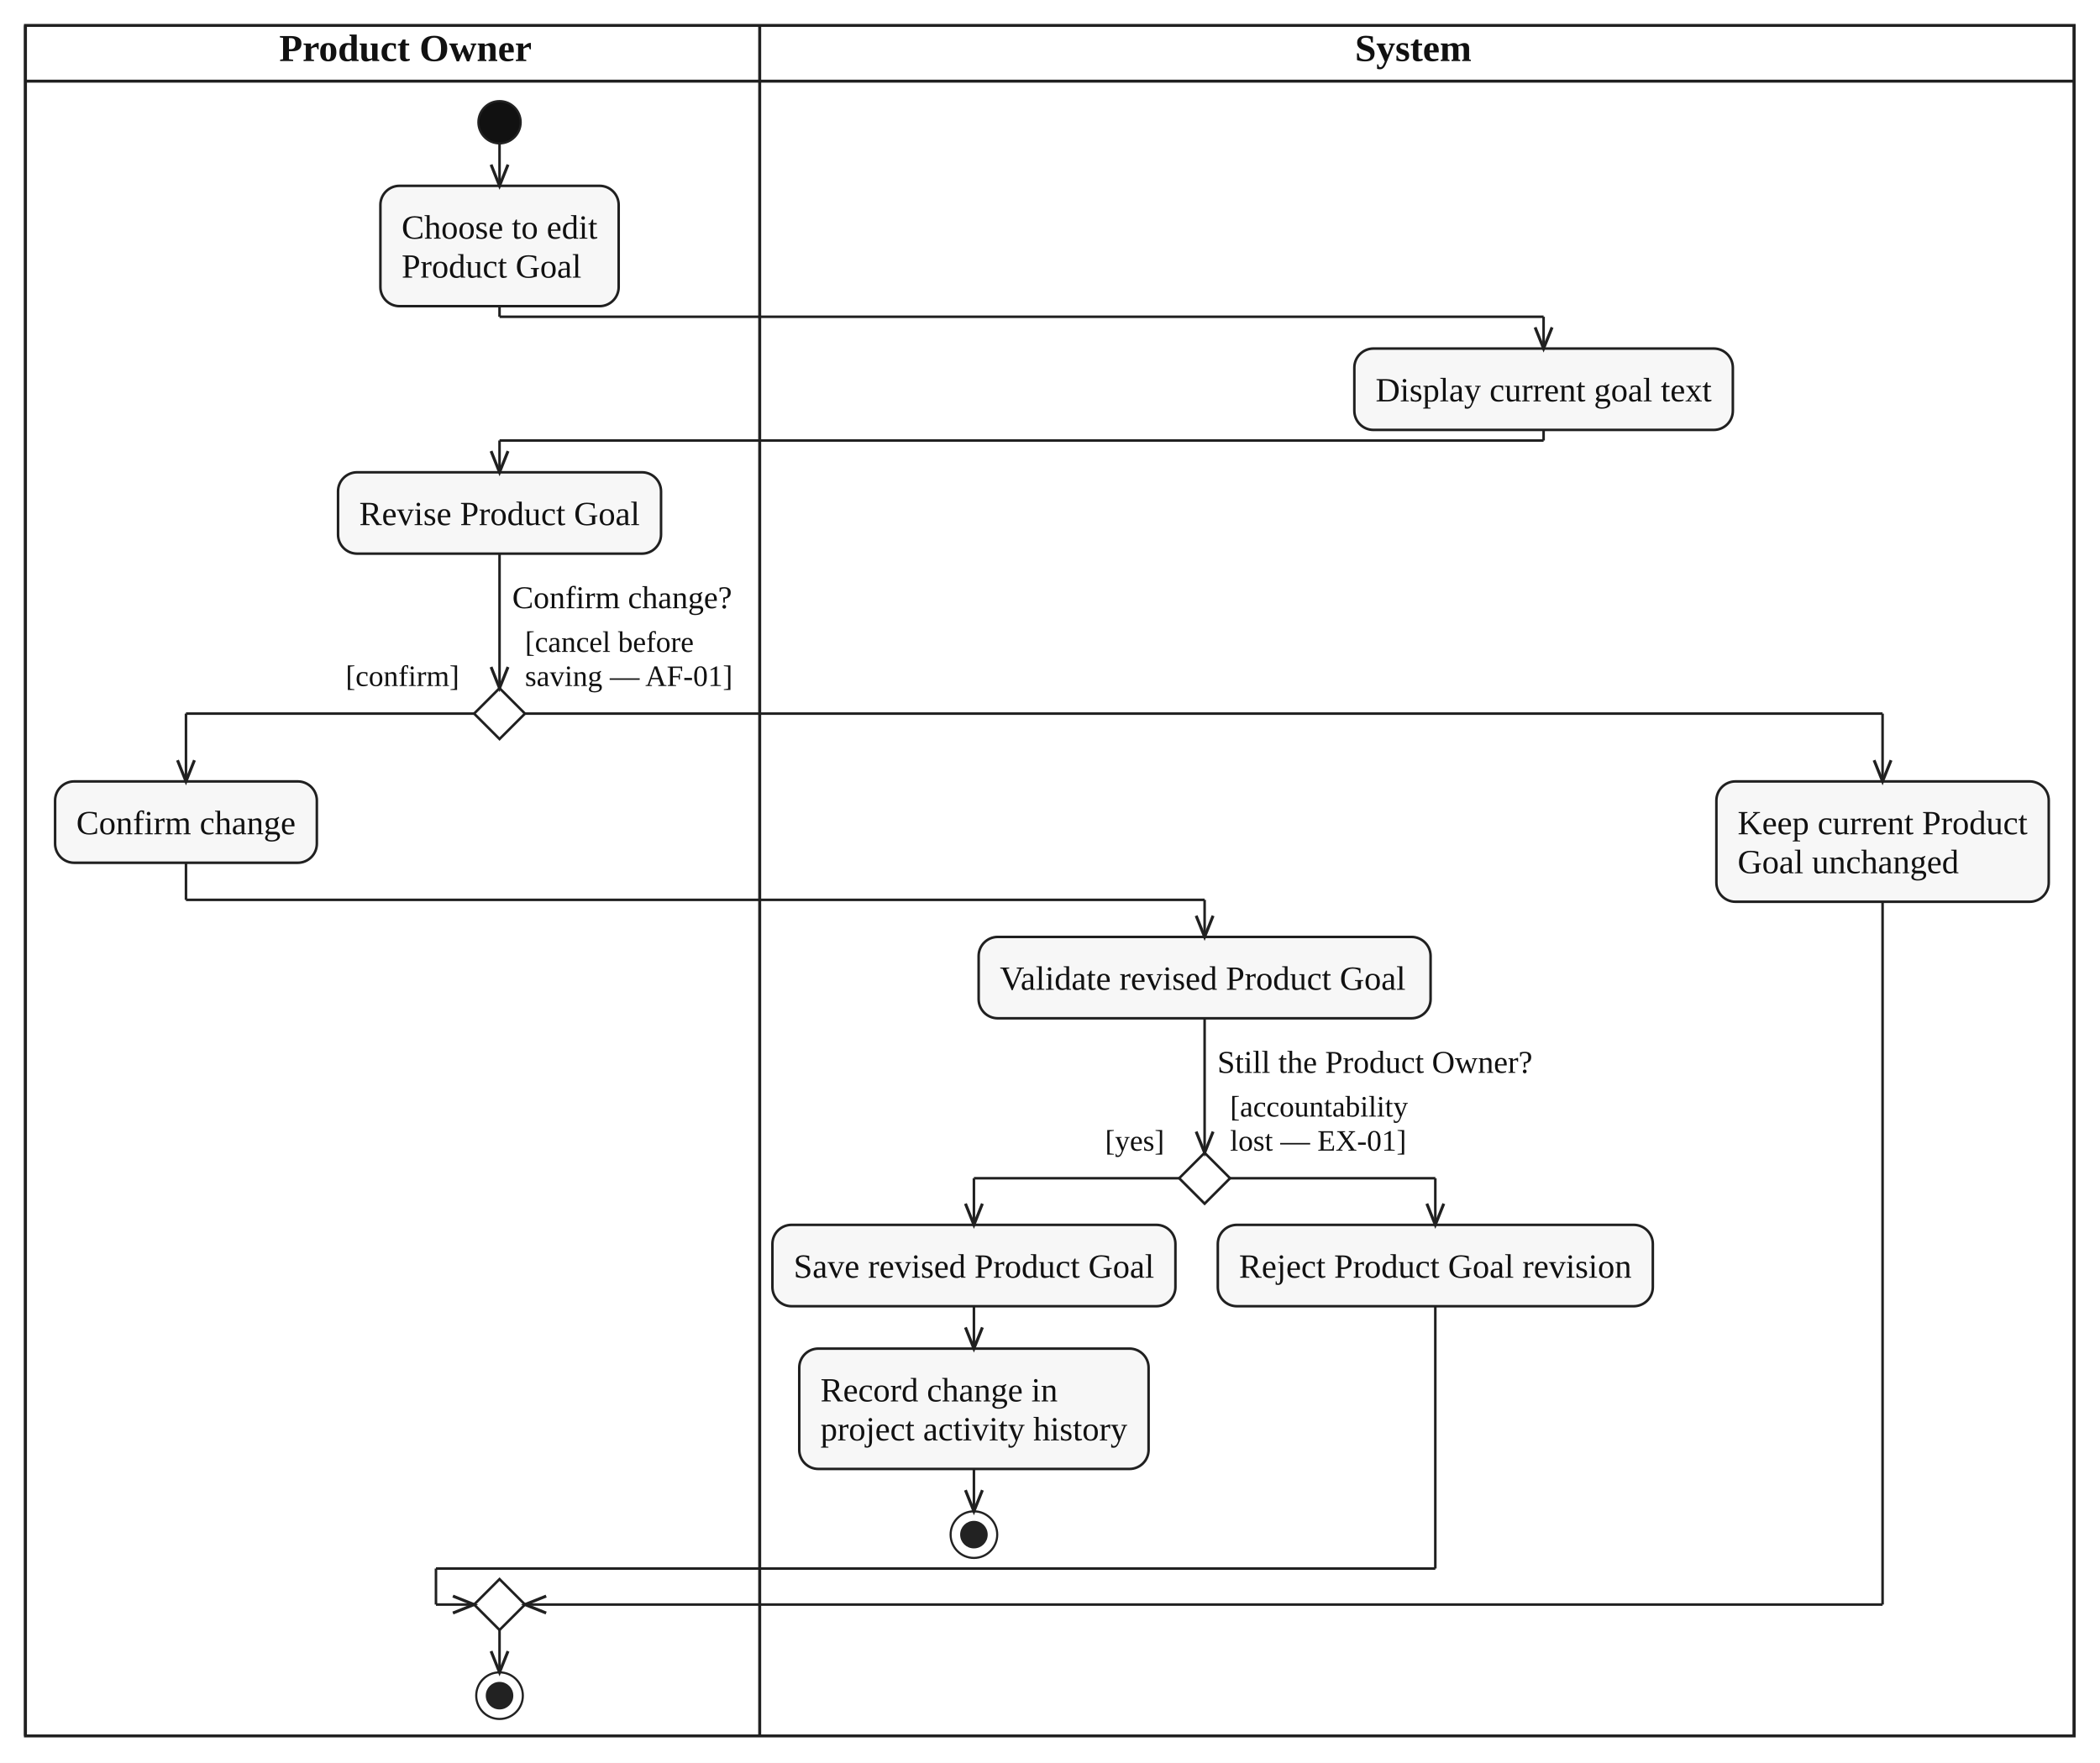
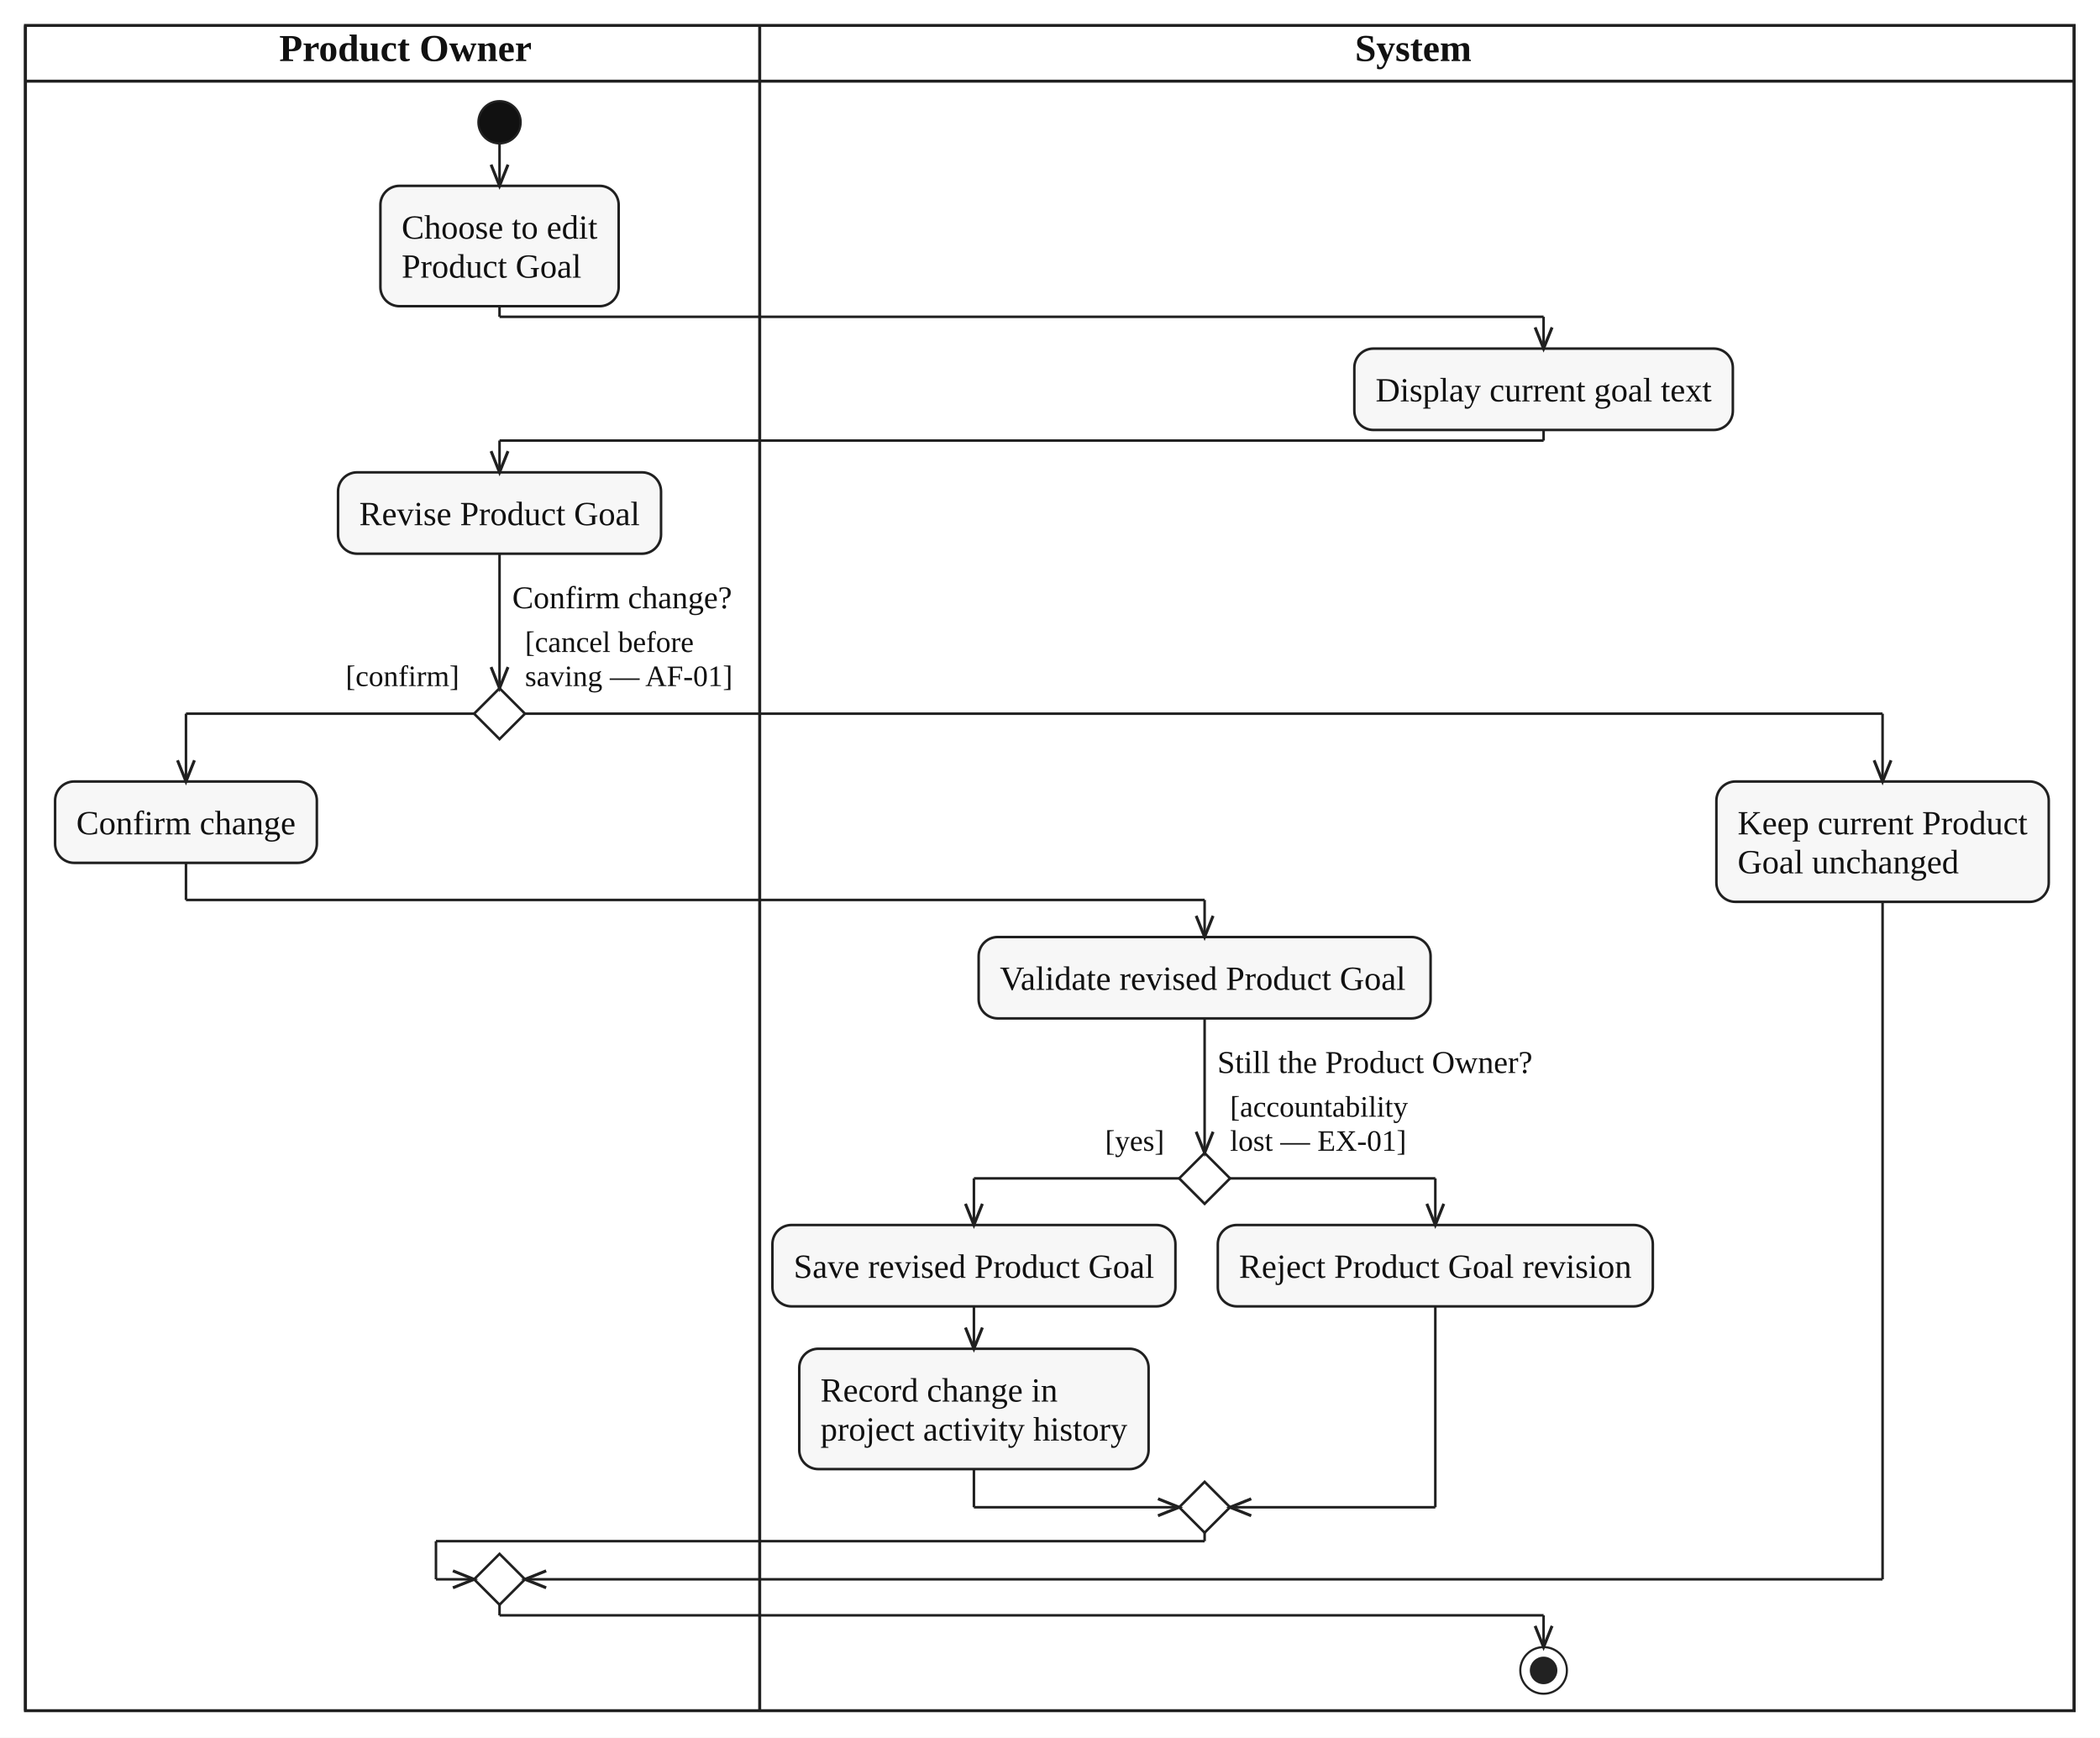
- <svg xmlns="http://www.w3.org/2000/svg" contentStyleType="text/css" height="832px" preserveAspectRatio="none" style="width:991px;height:832px;background:#FFFFFF;" version="1.1" viewBox="-5 0.394 991 832" width="991px" zoomAndPan="magnify" data-pres-formatted="1">
-   <rect id="pres-background" x="-5" y="0.394" width="991" height="832" fill="#FFFFFF" stroke="none" />
+ <svg xmlns="http://www.w3.org/2000/svg" contentStyleType="text/css" height="820px" preserveAspectRatio="none" style="width:991px;height:820px;background:#FFFFFF;" version="1.1" viewBox="-5 0.394 991 820" width="991px" zoomAndPan="magnify" data-pres-formatted="1">
+   <rect id="pres-background" x="-5" y="0.394" width="991" height="820" fill="#FFFFFF" stroke="none" />
  <defs />
  <g>
    <rect fill="#FFFFFF" height="30.698" style="stroke:#FFFFFF;stroke-width:1.0;" width="952.062" x="15" y="12.394" />
    <ellipse cx="230.734" cy="58.092" fill="#111111" rx="10" ry="10" style="stroke:#222222;stroke-width:1.0;" />
    <rect fill="#F7F7F7" height="56.797" rx="9" ry="9" style="stroke:#202020;stroke-width:1.2;" width="112.438" x="174.516" y="88.092" />
    <text fill="#111111" font-family="Times New Roman" font-size="16" lengthAdjust="spacing" textLength="92.438" x="184.516" y="113.029">Choose to edit</text>
    <text fill="#111111" font-family="Times New Roman" font-size="16" lengthAdjust="spacing" textLength="84.875" x="184.516" y="131.428">Product Goal</text>
    <rect fill="#F7F7F7" height="38.398" rx="9" ry="9" style="stroke:#202020;stroke-width:1.2;" width="152.422" x="154.523" y="223.287" />
    <text fill="#111111" font-family="Times New Roman" font-size="16" lengthAdjust="spacing" textLength="132.422" x="164.523" y="248.225">Revise Product Goal</text>
    <polygon fill="#FFFFFF" points="230.734,325.176,242.734,337.176,230.734,349.176,218.734,337.176,230.734,325.176" style="stroke:#202020;stroke-width:1.2;" />
    <text fill="#111111" font-family="Times New Roman" font-size="15" lengthAdjust="spacing" textLength="103.711" x="236.734" y="287.434">Confirm change?</text>
    <text fill="#111111" font-family="Times New Roman" font-size="15" lengthAdjust="spacing" textLength="3.75" x="236.734" y="304.683"> </text>
    <text fill="#111111" font-family="Times New Roman" font-size="15" lengthAdjust="spacing" textLength="3.75" x="236.734" y="321.931"> </text>
    <text fill="#111111" font-family="Times New Roman" font-size="14" lengthAdjust="spacing" textLength="60.642" x="158.093" y="324.147">[confirm]  </text>
    <text fill="#111111" font-family="Times New Roman" font-size="6" lengthAdjust="spacing" textLength="1.5" x="158.093" y="332.777"> </text>
    <text fill="#111111" font-family="Times New Roman" font-size="14" lengthAdjust="spacing" textLength="86.659" x="242.734" y="308.049">  [cancel before</text>
    <text fill="#111111" font-family="Times New Roman" font-size="14" lengthAdjust="spacing" textLength="105.772" x="242.734" y="324.147">  saving — AF-01]</text>
    <text fill="#111111" font-family="Times New Roman" font-size="6" lengthAdjust="spacing" textLength="1.5" x="242.734" y="332.777"> </text>
    <rect fill="#F7F7F7" height="38.398" rx="9" ry="9" style="stroke:#202020;stroke-width:1.2;" width="123.523" x="21" y="369.176" />
    <text fill="#111111" font-family="Times New Roman" font-size="16" lengthAdjust="spacing" textLength="103.523" x="31" y="394.113">Confirm change</text>
-     <polygon fill="#FFFFFF" points="230.734,745.658,242.734,757.658,230.734,769.658,218.734,757.658,230.734,745.658" style="stroke:#202020;stroke-width:1.2;" />
-     <ellipse cx="230.734" cy="800.658" fill="none" rx="11" ry="11" style="stroke:#222222;stroke-width:1.0;" />
-     <ellipse cx="230.734" cy="800.658" fill="#222222" rx="6" ry="6" style="stroke:#222222;stroke-width:1.0;" />
-     <line style="stroke:#202020;stroke-width:1.4;" x1="7" x2="7" y1="12.394" y2="819.658" />
+     <polygon fill="#FFFFFF" points="230.734,733.658,242.734,745.658,230.734,757.658,218.734,745.658,230.734,733.658" style="stroke:#202020;stroke-width:1.2;" />
+     <line style="stroke:#202020;stroke-width:1.4;" x1="7" x2="7" y1="12.394" y2="807.658" />
    <rect fill="#F7F7F7" height="38.398" rx="9" ry="9" style="stroke:#202020;stroke-width:1.2;" width="178.617" x="634.12" y="164.889" />
    <text fill="#111111" font-family="Times New Roman" font-size="16" lengthAdjust="spacing" textLength="158.617" x="644.12" y="189.826">Display current goal text</text>
    <rect fill="#F7F7F7" height="38.398" rx="9" ry="9" style="stroke:#202020;stroke-width:1.2;" width="213.273" x="456.827" y="442.574" />
    <text fill="#111111" font-family="Times New Roman" font-size="16" lengthAdjust="spacing" textLength="193.273" x="466.827" y="467.512">Validate revised Product Goal</text>
    <polygon fill="#FFFFFF" points="563.464,544.463,575.464,556.463,563.464,568.463,551.464,556.463,563.464,544.463" style="stroke:#202020;stroke-width:1.2;" />
    <text fill="#111111" font-family="Times New Roman" font-size="15" lengthAdjust="spacing" textLength="148.726" x="569.464" y="506.721">Still the Product Owner?</text>
    <text fill="#111111" font-family="Times New Roman" font-size="15" lengthAdjust="spacing" textLength="3.75" x="569.464" y="523.97"> </text>
    <text fill="#111111" font-family="Times New Roman" font-size="15" lengthAdjust="spacing" textLength="3.75" x="569.464" y="541.218"> </text>
    <text fill="#111111" font-family="Times New Roman" font-size="14" lengthAdjust="spacing" textLength="34.986" x="516.477" y="543.435">[yes]  </text>
    <text fill="#111111" font-family="Times New Roman" font-size="6" lengthAdjust="spacing" textLength="1.5" x="516.477" y="552.064"> </text>
    <text fill="#111111" font-family="Times New Roman" font-size="14" lengthAdjust="spacing" textLength="90.966" x="575.464" y="527.336">  [accountability</text>
    <text fill="#111111" font-family="Times New Roman" font-size="14" lengthAdjust="spacing" textLength="90.214" x="575.464" y="543.435">  lost — EX-01]</text>
    <text fill="#111111" font-family="Times New Roman" font-size="6" lengthAdjust="spacing" textLength="1.5" x="575.464" y="552.064"> </text>
    <rect fill="#F7F7F7" height="38.398" rx="9" ry="9" style="stroke:#202020;stroke-width:1.2;" width="190.18" x="359.507" y="578.463" />
    <text fill="#111111" font-family="Times New Roman" font-size="16" lengthAdjust="spacing" textLength="170.18" x="369.507" y="603.4">Save revised Product Goal</text>
    <rect fill="#F7F7F7" height="56.797" rx="9" ry="9" style="stroke:#202020;stroke-width:1.2;" width="164.852" x="372.171" y="636.861" />
    <text fill="#111111" font-family="Times New Roman" font-size="16" lengthAdjust="spacing" textLength="111.953" x="382.171" y="661.799">Record change in</text>
    <text fill="#111111" font-family="Times New Roman" font-size="16" lengthAdjust="spacing" textLength="144.852" x="382.171" y="680.197">project activity history</text>
-     <ellipse cx="454.597" cy="724.658" fill="none" rx="11" ry="11" style="stroke:#222222;stroke-width:1.0;" />
-     <ellipse cx="454.597" cy="724.658" fill="#222222" rx="6" ry="6" style="stroke:#222222;stroke-width:1.0;" />
    <rect fill="#F7F7F7" height="38.398" rx="9" ry="9" style="stroke:#202020;stroke-width:1.2;" width="205.289" x="569.687" y="578.463" />
    <text fill="#111111" font-family="Times New Roman" font-size="16" lengthAdjust="spacing" textLength="185.289" x="579.687" y="603.4">Reject Product Goal revision</text>
+     <polygon fill="#FFFFFF" points="563.464,699.658,575.464,711.658,563.464,723.658,551.464,711.658,563.464,699.658" style="stroke:#202020;stroke-width:1.2;" />
    <rect fill="#F7F7F7" height="56.797" rx="9" ry="9" style="stroke:#202020;stroke-width:1.2;" width="156.836" x="804.976" y="369.176" />
    <text fill="#111111" font-family="Times New Roman" font-size="16" lengthAdjust="spacing" textLength="136.836" x="814.976" y="394.113">Keep current Product</text>
    <text fill="#111111" font-family="Times New Roman" font-size="16" lengthAdjust="spacing" textLength="104.406" x="814.976" y="412.512">Goal unchanged</text>
-     <line style="stroke:#202020;stroke-width:1.4;" x1="353.507" x2="353.507" y1="12.394" y2="819.658" />
-     <line style="stroke:#202020;stroke-width:1.4;" x1="973.812" x2="973.812" y1="12.394" y2="819.658" />
+     <ellipse cx="723.429" cy="788.658" fill="none" rx="11" ry="11" style="stroke:#222222;stroke-width:1.0;" />
+     <ellipse cx="723.429" cy="788.658" fill="#222222" rx="6" ry="6" style="stroke:#222222;stroke-width:1.0;" />
+     <line style="stroke:#202020;stroke-width:1.4;" x1="353.507" x2="353.507" y1="12.394" y2="807.658" />
+     <line style="stroke:#202020;stroke-width:1.4;" x1="973.812" x2="973.812" y1="12.394" y2="807.658" />
    <line style="stroke:#202020;stroke-width:1.2;" x1="230.734" x2="230.734" y1="68.092" y2="88.092" />
    <polyline points="226.734,78.092 230.734,88.092 234.734,78.092" fill="none" stroke="#202020" stroke-width="1.4" stroke-linejoin="miter" stroke-linecap="butt" class="open-arrowhead" />
    <line style="stroke:#202020;stroke-width:1.2;" x1="218.734" x2="82.762" y1="337.176" y2="337.176" />
    <line style="stroke:#202020;stroke-width:1.2;" x1="82.762" x2="82.762" y1="337.176" y2="369.176" />
    <polyline points="78.762,359.176 82.762,369.176 86.762,359.176" fill="none" stroke="#202020" stroke-width="1.4" stroke-linejoin="miter" stroke-linecap="butt" class="open-arrowhead" />
    <line style="stroke:#202020;stroke-width:1.2;" x1="230.734" x2="230.734" y1="261.685" y2="325.176" />
    <polyline points="226.734,315.176 230.734,325.176 234.734,315.176" fill="none" stroke="#202020" stroke-width="1.4" stroke-linejoin="miter" stroke-linecap="butt" class="open-arrowhead" />
-     <line style="stroke:#202020;stroke-width:1.2;" x1="230.734" x2="230.734" y1="769.658" y2="789.658" />
-     <polyline points="226.734,779.658 230.734,789.658 234.734,779.658" fill="none" stroke="#202020" stroke-width="1.4" stroke-linejoin="miter" stroke-linecap="butt" class="open-arrowhead" />
    <line style="stroke:#202020;stroke-width:1.2;" x1="454.597" x2="454.597" y1="616.861" y2="636.861" />
    <polyline points="450.597,626.861 454.597,636.861 458.597,626.861" fill="none" stroke="#202020" stroke-width="1.4" stroke-linejoin="miter" stroke-linecap="butt" class="open-arrowhead" />
-     <line style="stroke:#202020;stroke-width:1.2;" x1="454.597" x2="454.597" y1="693.658" y2="713.658" />
-     <polyline points="450.597,703.658 454.597,713.658 458.597,703.658" fill="none" stroke="#202020" stroke-width="1.4" stroke-linejoin="miter" stroke-linecap="butt" class="open-arrowhead" />
    <line style="stroke:#202020;stroke-width:1.2;" x1="551.464" x2="454.597" y1="556.463" y2="556.463" />
    <line style="stroke:#202020;stroke-width:1.2;" x1="454.597" x2="454.597" y1="556.463" y2="578.463" />
    <polyline points="450.597,568.463 454.597,578.463 458.597,568.463" fill="none" stroke="#202020" stroke-width="1.4" stroke-linejoin="miter" stroke-linecap="butt" class="open-arrowhead" />
    <line style="stroke:#202020;stroke-width:1.2;" x1="575.464" x2="672.331" y1="556.463" y2="556.463" />
    <line style="stroke:#202020;stroke-width:1.2;" x1="672.331" x2="672.331" y1="556.463" y2="578.463" />
    <polyline points="668.331,568.463 672.331,578.463 676.331,568.463" fill="none" stroke="#202020" stroke-width="1.4" stroke-linejoin="miter" stroke-linecap="butt" class="open-arrowhead" />
-     <line style="stroke:#202020;stroke-width:1.2;" x1="672.331" x2="672.331" y1="616.861" y2="740.658" />
-     <line style="stroke:#202020;stroke-width:1.2;" x1="672.331" x2="200.734" y1="740.658" y2="740.658" />
-     <line style="stroke:#202020;stroke-width:1.2;" x1="200.734" x2="200.734" y1="740.658" y2="757.658" />
-     <line style="stroke:#202020;stroke-width:1.2;" x1="200.734" x2="218.734" y1="757.658" y2="757.658" />
-     <polyline points="208.734,753.658 218.734,757.658 208.734,761.658" fill="none" stroke="#202020" stroke-width="1.4" stroke-linejoin="miter" stroke-linecap="butt" class="open-arrowhead" />
+     <line style="stroke:#202020;stroke-width:1.2;" x1="454.597" x2="454.597" y1="693.658" y2="711.658" />
+     <line style="stroke:#202020;stroke-width:1.2;" x1="454.597" x2="551.464" y1="711.658" y2="711.658" />
+     <polyline points="541.464,707.658 551.464,711.658 541.464,715.658" fill="none" stroke="#202020" stroke-width="1.4" stroke-linejoin="miter" stroke-linecap="butt" class="open-arrowhead" />
+     <line style="stroke:#202020;stroke-width:1.2;" x1="672.331" x2="672.331" y1="616.861" y2="711.658" />
+     <line style="stroke:#202020;stroke-width:1.2;" x1="672.331" x2="575.464" y1="711.658" y2="711.658" />
+     <polyline points="585.464,707.658 575.464,711.658 585.464,715.658" fill="none" stroke="#202020" stroke-width="1.4" stroke-linejoin="miter" stroke-linecap="butt" class="open-arrowhead" />
    <line style="stroke:#202020;stroke-width:1.2;" x1="563.464" x2="563.464" y1="480.973" y2="544.463" />
    <polyline points="559.464,534.463 563.464,544.463 567.464,534.463" fill="none" stroke="#202020" stroke-width="1.4" stroke-linejoin="miter" stroke-linecap="butt" class="open-arrowhead" />
    <line style="stroke:#202020;stroke-width:1.2;" x1="230.734" x2="230.734" y1="144.889" y2="149.889" />
    <line style="stroke:#202020;stroke-width:1.2;" x1="230.734" x2="723.429" y1="149.889" y2="149.889" />
    <line style="stroke:#202020;stroke-width:1.2;" x1="723.429" x2="723.429" y1="149.889" y2="164.889" />
    <polyline points="719.429,154.889 723.429,164.889 727.429,154.889" fill="none" stroke="#202020" stroke-width="1.4" stroke-linejoin="miter" stroke-linecap="butt" class="open-arrowhead" />
    <line style="stroke:#202020;stroke-width:1.2;" x1="723.429" x2="723.429" y1="203.287" y2="208.287" />
    <line style="stroke:#202020;stroke-width:1.2;" x1="723.429" x2="230.734" y1="208.287" y2="208.287" />
    <line style="stroke:#202020;stroke-width:1.2;" x1="230.734" x2="230.734" y1="208.287" y2="223.287" />
    <polyline points="226.734,213.287 230.734,223.287 234.734,213.287" fill="none" stroke="#202020" stroke-width="1.4" stroke-linejoin="miter" stroke-linecap="butt" class="open-arrowhead" />
    <line style="stroke:#202020;stroke-width:1.2;" x1="82.762" x2="82.762" y1="407.574" y2="425.074" />
    <line style="stroke:#202020;stroke-width:1.2;" x1="82.762" x2="563.464" y1="425.074" y2="425.074" />
    <line style="stroke:#202020;stroke-width:1.2;" x1="563.464" x2="563.464" y1="425.074" y2="442.574" />
    <polyline points="559.464,432.574 563.464,442.574 567.464,432.574" fill="none" stroke="#202020" stroke-width="1.4" stroke-linejoin="miter" stroke-linecap="butt" class="open-arrowhead" />
    <line style="stroke:#202020;stroke-width:1.2;" x1="242.734" x2="883.394" y1="337.176" y2="337.176" />
    <line style="stroke:#202020;stroke-width:1.2;" x1="883.394" x2="883.394" y1="337.176" y2="369.176" />
    <polyline points="879.394,359.176 883.394,369.176 887.394,359.176" fill="none" stroke="#202020" stroke-width="1.4" stroke-linejoin="miter" stroke-linecap="butt" class="open-arrowhead" />
-     <line style="stroke:#202020;stroke-width:1.2;" x1="883.394" x2="883.394" y1="425.973" y2="757.658" />
-     <line style="stroke:#202020;stroke-width:1.2;" x1="883.394" x2="242.734" y1="757.658" y2="757.658" />
-     <polyline points="252.734,753.658 242.734,757.658 252.734,761.658" fill="none" stroke="#202020" stroke-width="1.4" stroke-linejoin="miter" stroke-linecap="butt" class="open-arrowhead" />
+     <line style="stroke:#202020;stroke-width:1.2;" x1="563.464" x2="563.464" y1="723.658" y2="727.658" />
+     <line style="stroke:#202020;stroke-width:1.2;" x1="563.464" x2="200.734" y1="727.658" y2="727.658" />
+     <line style="stroke:#202020;stroke-width:1.2;" x1="200.734" x2="200.734" y1="727.658" y2="745.658" />
+     <line style="stroke:#202020;stroke-width:1.2;" x1="200.734" x2="218.734" y1="745.658" y2="745.658" />
+     <polyline points="208.734,741.658 218.734,745.658 208.734,749.658" fill="none" stroke="#202020" stroke-width="1.4" stroke-linejoin="miter" stroke-linecap="butt" class="open-arrowhead" />
+     <line style="stroke:#202020;stroke-width:1.2;" x1="883.394" x2="883.394" y1="425.973" y2="745.658" />
+     <line style="stroke:#202020;stroke-width:1.2;" x1="883.394" x2="242.734" y1="745.658" y2="745.658" />
+     <polyline points="252.734,741.658 242.734,745.658 252.734,749.658" fill="none" stroke="#202020" stroke-width="1.4" stroke-linejoin="miter" stroke-linecap="butt" class="open-arrowhead" />
+     <line style="stroke:#202020;stroke-width:1.2;" x1="230.734" x2="230.734" y1="757.658" y2="762.658" />
+     <line style="stroke:#202020;stroke-width:1.2;" x1="230.734" x2="723.429" y1="762.658" y2="762.658" />
+     <line style="stroke:#202020;stroke-width:1.2;" x1="723.429" x2="723.429" y1="762.658" y2="777.658" />
+     <polyline points="719.429,767.658 723.429,777.658 727.429,767.658" fill="none" stroke="#202020" stroke-width="1.4" stroke-linejoin="miter" stroke-linecap="butt" class="open-arrowhead" />
    <text fill="#111111" font-family="Times New Roman" font-size="18" font-weight="bold" lengthAdjust="spacing" textLength="119.478" x="126.764" y="29.198">Product Owner</text>
    <text fill="#111111" font-family="Times New Roman" font-size="7" font-weight="bold" lengthAdjust="spacing" textLength="1.75" x="122.264" y="39.627"> </text>
    <text fill="#111111" font-family="Times New Roman" font-size="18" font-weight="bold" lengthAdjust="spacing" textLength="54.993" x="634.413" y="29.198">System</text>
    <text fill="#111111" font-family="Times New Roman" font-size="7" font-weight="bold" lengthAdjust="spacing" textLength="1.75" x="629.913" y="39.627"> </text>
  </g>
  <g id="pres-frame" fill="none" stroke="#202020" stroke-width="1.4">
-     <rect x="7" y="12.394" width="966.812" height="807.265" />
+     <rect x="7" y="12.394" width="966.812" height="795.265" />
    <line x1="7" x2="973.812" y1="38.698" y2="38.698" />
  </g>
</svg>
